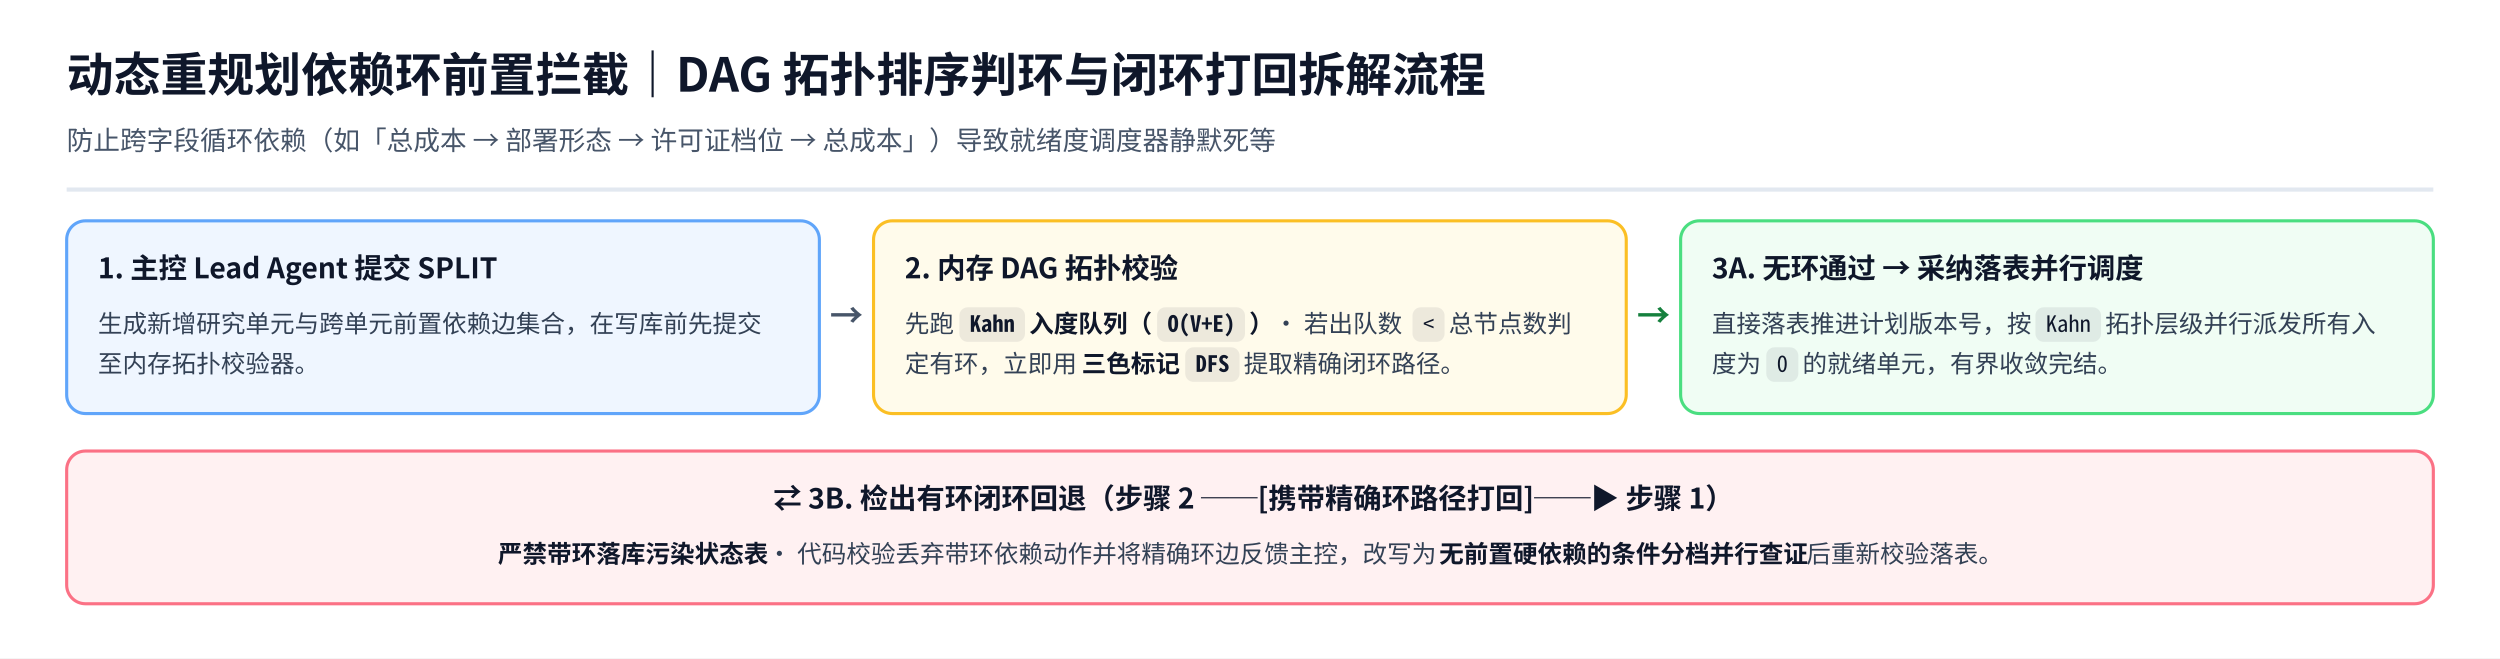
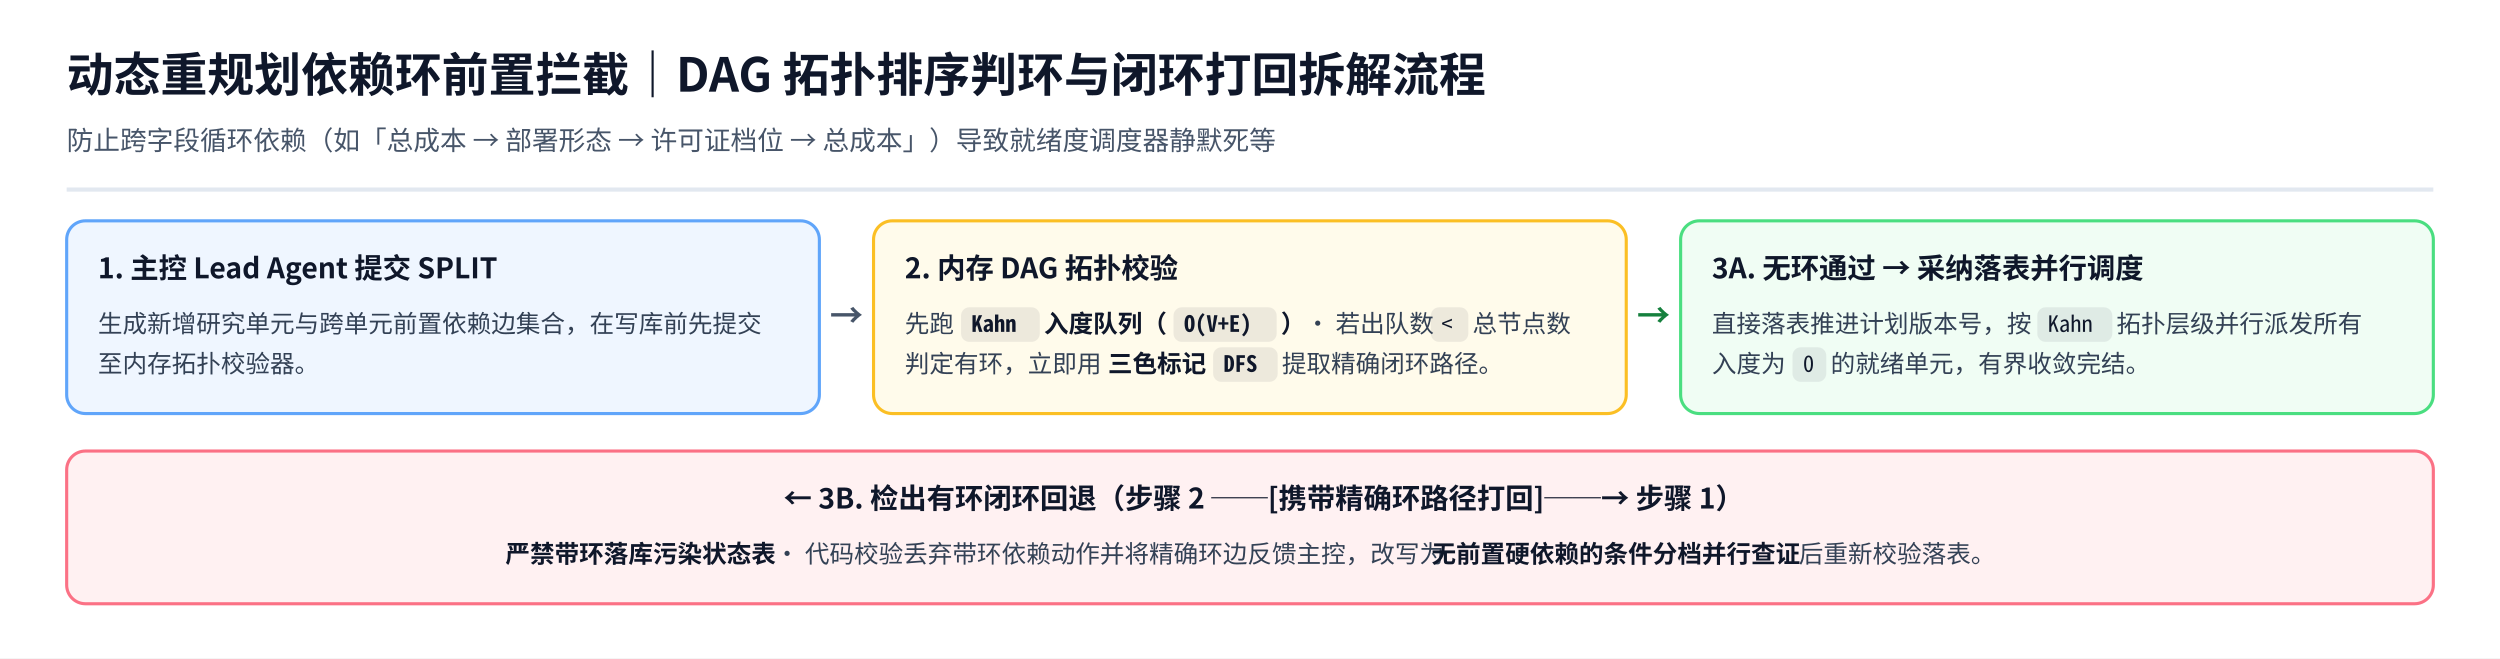
<svg xmlns="http://www.w3.org/2000/svg" width="1200" height="316" viewBox="0 0 1200 316">
  <rect x="0" y="0" width="1200" height="316" fill="#ffffff" />
  <line x1="32.0" y1="91.0" x2="1168.0" y2="91.0" stroke="#e2e8f0" stroke-width="2.0" />
  <rect x="32.0" y="106.0" width="361.3" height="92.5" fill="#eff6ff" stroke="#60a5fa" stroke-width="1.5" rx="9" ry="9" />
  <rect x="419.3" y="106.0" width="361.3" height="92.5" fill="#fffbeb" stroke="#fbbf24" stroke-width="1.5" rx="9" ry="9" />
-   <rect x="460.5" y="147.5" width="31.5" height="16.6" fill="#0f172a" fill-opacity="0.075" rx="4" ry="4" />
-   <rect x="555.4" y="147.5" width="42.2" height="16.6" fill="#0f172a" fill-opacity="0.075" rx="4" ry="4" />
-   <rect x="678.0" y="147.5" width="15.4" height="16.6" fill="#0f172a" fill-opacity="0.075" rx="4" ry="4" />
-   <rect x="568.9" y="166.7" width="26.1" height="16.6" fill="#0f172a" fill-opacity="0.075" rx="4" ry="4" />
+   <rect x="461.3" y="147.5" width="37.8" height="16.6" fill="#0f172a" fill-opacity="0.075" rx="4" ry="4" />
+   <rect x="563.3" y="147.5" width="49.5" height="16.6" fill="#0f172a" fill-opacity="0.075" rx="4" ry="4" />
+   <rect x="686.8" y="147.5" width="18.0" height="16.6" fill="#0f172a" fill-opacity="0.075" rx="4" ry="4" />
+   <rect x="582.3" y="166.7" width="31.0" height="16.6" fill="#0f172a" fill-opacity="0.075" rx="4" ry="4" />
  <rect x="806.7" y="106.0" width="361.3" height="92.5" fill="#f0fdf4" stroke="#4ade80" stroke-width="1.5" rx="9" ry="9" />
-   <rect x="977.0" y="147.5" width="31.5" height="16.6" fill="#0f172a" fill-opacity="0.075" rx="4" ry="4" />
-   <rect x="847.8" y="166.7" width="15.4" height="16.6" fill="#0f172a" fill-opacity="0.075" rx="4" ry="4" />
+   <rect x="977.9" y="147.5" width="36.0" height="16.6" fill="#0f172a" fill-opacity="0.075" rx="4" ry="4" />
+   <rect x="860.4" y="166.7" width="16.2" height="16.6" fill="#0f172a" fill-opacity="0.075" rx="4" ry="4" />
  <rect x="32.0" y="216.5" width="1136.0" height="73.3" fill="#fff1f2" stroke="#fb7185" stroke-width="1.5" rx="9" ry="9" />
  <text x="32.0" y="44.0" font-family="Noto Sans CJK SC, Noto Sans SC, PingFang SC, Microsoft YaHei, sans-serif" font-size="22.5px" font-weight="800" fill="#0f172a">动态重规划依赖环前置拦截｜DAG 拓扑排序判环与闭环打回拆解流程</text>
  <text x="32.0" y="72.0" font-family="Noto Sans CJK SC, Noto Sans SC, PingFang SC, Microsoft YaHei, sans-serif" font-size="12.8px" font-weight="500" fill="#475569">防止跨字段循环依赖（如「总成本 → 部署形态 → 许可证档位 → 总成本」）导致就绪度调度器静默死等</text>
  <text x="47.0" y="133.6" font-family="Noto Sans CJK SC, Noto Sans SC, PingFang SC, Microsoft YaHei, sans-serif" font-size="13.6px" font-weight="700" fill="#0f172a">1. 主控 Lead Agent 提交 SPLIT</text>
  <text x="47.0" y="159.6" font-family="Noto Sans CJK SC, Noto Sans SC, PingFang SC, Microsoft YaHei, sans-serif" font-size="11.8px" font-weight="400" fill="#334155">生成新增研究单元与跨单元前置依赖边集合，在写库前先提交</text>
  <text x="47.0" y="178.8" font-family="Noto Sans CJK SC, Noto Sans SC, PingFang SC, Microsoft YaHei, sans-serif" font-size="11.8px" font-weight="400" fill="#334155">至内存拓扑校验器。</text>
  <text x="406.3" y="157.2" font-family="Noto Sans CJK SC, Noto Sans SC, PingFang SC, Microsoft YaHei, sans-serif" font-size="16.0px" font-weight="800" fill="#475569" text-anchor="middle">→</text>
  <text x="434.3" y="133.6" font-family="Noto Sans CJK SC, Noto Sans SC, PingFang SC, Microsoft YaHei, sans-serif" font-size="13.6px" font-weight="700" fill="#0f172a">2. 内存 DAG 拓扑校验</text>
  <text x="434.3" y="159.6" font-family="Noto Sans CJK SC, Noto Sans SC, PingFang SC, Microsoft YaHei, sans-serif" font-size="11.8px" font-weight="400" fill="#334155">先跑 </text>
-   <text x="465.5" y="159.3" font-family="Noto Sans Mono CJK SC, JetBrains Mono, Consolas, monospace" font-size="10.8px" font-weight="700" fill="#0f172a">Kahn</text>
-   <text x="494.0" y="159.6" font-family="Noto Sans CJK SC, Noto Sans SC, PingFang SC, Microsoft YaHei, sans-serif" font-size="11.8px" font-weight="700" fill="#0f172a"> 入度队列（</text>
-   <text x="560.4" y="159.3" font-family="Noto Sans Mono CJK SC, JetBrains Mono, Consolas, monospace" font-size="10.8px" font-weight="700" fill="#0f172a">O(V+E)</text>
-   <text x="599.6" y="159.6" font-family="Noto Sans CJK SC, Noto Sans SC, PingFang SC, Microsoft YaHei, sans-serif" font-size="11.8px" font-weight="700" fill="#0f172a">）</text>
-   <text x="611.4" y="159.6" font-family="Noto Sans CJK SC, Noto Sans SC, PingFang SC, Microsoft YaHei, sans-serif" font-size="11.8px" font-weight="400" fill="#334155"> · 若出队数 </text>
-   <text x="683.0" y="159.3" font-family="Noto Sans Mono CJK SC, JetBrains Mono, Consolas, monospace" font-size="10.8px" font-weight="400" fill="#0f172a">&lt;</text>
-   <text x="695.4" y="159.6" font-family="Noto Sans CJK SC, Noto Sans SC, PingFang SC, Microsoft YaHei, sans-serif" font-size="11.8px" font-weight="400" fill="#334155"> 总节点数判</text>
-   <text x="434.3" y="178.8" font-family="Noto Sans CJK SC, Noto Sans SC, PingFang SC, Microsoft YaHei, sans-serif" font-size="11.8px" font-weight="400" fill="#334155">定有环，立即用 </text>
-   <text x="519.2" y="178.8" font-family="Noto Sans CJK SC, Noto Sans SC, PingFang SC, Microsoft YaHei, sans-serif" font-size="11.8px" font-weight="700" fill="#0f172a">三色标记 </text>
-   <text x="573.9" y="178.5" font-family="Noto Sans Mono CJK SC, JetBrains Mono, Consolas, monospace" font-size="10.8px" font-weight="700" fill="#0f172a">DFS</text>
-   <text x="597.0" y="178.8" font-family="Noto Sans CJK SC, Noto Sans SC, PingFang SC, Microsoft YaHei, sans-serif" font-size="11.8px" font-weight="400" fill="#334155"> 提取精确闭环路径。</text>
+   <text x="466.3" y="159.3" font-family="Noto Sans Mono CJK SC, JetBrains Mono, Consolas, monospace" font-size="10.8px" font-weight="700" fill="#0f172a">Kahn</text>
+   <text x="501.1" y="159.6" font-family="Noto Sans CJK SC, Noto Sans SC, PingFang SC, Microsoft YaHei, sans-serif" font-size="11.8px" font-weight="700" fill="#0f172a"> 入度队列（</text>
+   <text x="568.3" y="159.3" font-family="Noto Sans Mono CJK SC, JetBrains Mono, Consolas, monospace" font-size="10.8px" font-weight="700" fill="#0f172a">O(V+E)</text>
+   <text x="614.8" y="159.6" font-family="Noto Sans CJK SC, Noto Sans SC, PingFang SC, Microsoft YaHei, sans-serif" font-size="11.8px" font-weight="700" fill="#0f172a">）</text>
+   <text x="626.6" y="159.6" font-family="Noto Sans CJK SC, Noto Sans SC, PingFang SC, Microsoft YaHei, sans-serif" font-size="11.8px" font-weight="400" fill="#334155"> · 若出队数 </text>
+   <text x="691.8" y="159.3" font-family="Noto Sans Mono CJK SC, JetBrains Mono, Consolas, monospace" font-size="10.8px" font-weight="400" fill="#0f172a">&lt;</text>
+   <text x="706.8" y="159.6" font-family="Noto Sans CJK SC, Noto Sans SC, PingFang SC, Microsoft YaHei, sans-serif" font-size="11.8px" font-weight="400" fill="#334155"> 总节点数</text>
+   <text x="434.3" y="178.8" font-family="Noto Sans CJK SC, Noto Sans SC, PingFang SC, Microsoft YaHei, sans-serif" font-size="11.8px" font-weight="400" fill="#334155">判定有环，立即用 </text>
+   <text x="531.8" y="178.8" font-family="Noto Sans CJK SC, Noto Sans SC, PingFang SC, Microsoft YaHei, sans-serif" font-size="11.8px" font-weight="700" fill="#0f172a">三色标记 </text>
+   <text x="587.3" y="178.5" font-family="Noto Sans Mono CJK SC, JetBrains Mono, Consolas, monospace" font-size="10.8px" font-weight="700" fill="#0f172a">DFS</text>
+   <text x="615.3" y="178.8" font-family="Noto Sans CJK SC, Noto Sans SC, PingFang SC, Microsoft YaHei, sans-serif" font-size="11.8px" font-weight="400" fill="#334155"> 提取精确闭环路径。</text>
  <text x="793.7" y="157.2" font-family="Noto Sans CJK SC, Noto Sans SC, PingFang SC, Microsoft YaHei, sans-serif" font-size="16.0px" font-weight="800" fill="#15803d" text-anchor="middle">→</text>
  <text x="821.7" y="133.6" font-family="Noto Sans CJK SC, Noto Sans SC, PingFang SC, Microsoft YaHei, sans-serif" font-size="13.6px" font-weight="700" fill="#0f172a">3A. 无环通过 → 采纳落表并行调度</text>
  <text x="821.7" y="159.6" font-family="Noto Sans CJK SC, Noto Sans SC, PingFang SC, Microsoft YaHei, sans-serif" font-size="11.8px" font-weight="400" fill="#334155">直接落表推进计划版本号，按 </text>
-   <text x="982.0" y="159.3" font-family="Noto Sans Mono CJK SC, JetBrains Mono, Consolas, monospace" font-size="10.8px" font-weight="400" fill="#0f172a">Kahn</text>
-   <text x="1010.5" y="159.6" font-family="Noto Sans CJK SC, Noto Sans SC, PingFang SC, Microsoft YaHei, sans-serif" font-size="11.8px" font-weight="400" fill="#334155"> 拓扑层级并行派发所有入</text>
-   <text x="821.7" y="178.8" font-family="Noto Sans CJK SC, Noto Sans SC, PingFang SC, Microsoft YaHei, sans-serif" font-size="11.8px" font-weight="400" fill="#334155">度为 </text>
-   <text x="852.8" y="178.5" font-family="Noto Sans Mono CJK SC, JetBrains Mono, Consolas, monospace" font-size="10.8px" font-weight="400" fill="#0f172a">0</text>
-   <text x="865.2" y="178.8" font-family="Noto Sans CJK SC, Noto Sans SC, PingFang SC, Microsoft YaHei, sans-serif" font-size="11.8px" font-weight="400" fill="#334155"> 的就绪单元，有界收敛完结。</text>
-   <text x="371.2" y="244.1" font-family="Noto Sans CJK SC, Noto Sans SC, PingFang SC, Microsoft YaHei, sans-serif" font-size="13.6px" font-weight="700" fill="#0f172a">⇄ 3B. 检出有环闭环回退（步骤 2 ──[携带精确环路径打回]──▶ 步骤 1）</text>
-   <text x="239.0" y="270.1" font-family="Noto Sans CJK SC, Noto Sans SC, PingFang SC, Microsoft YaHei, sans-serif" font-size="11.8px" font-weight="700" fill="#0f172a">严禁带环落库污染状态表</text>
-   <text x="368.2" y="270.1" font-family="Noto Sans CJK SC, Noto Sans SC, PingFang SC, Microsoft YaHei, sans-serif" font-size="11.8px" font-weight="400" fill="#334155"> · 代码校验丢弃带环依赖动作并将精确环边反馈主控，改写为</text>
-   <text x="690.8" y="270.1" font-family="Noto Sans CJK SC, Noto Sans SC, PingFang SC, Microsoft YaHei, sans-serif" font-size="11.8px" font-weight="700" fill="#0f172a">无前置硬依赖的条件分档并行查证</text>
-   <text x="867.0" y="270.1" font-family="Noto Sans CJK SC, Noto Sans SC, PingFang SC, Microsoft YaHei, sans-serif" font-size="11.8px" font-weight="400" fill="#334155">后重新校验落表。</text>
+   <text x="982.9" y="159.3" font-family="Noto Sans Mono CJK SC, JetBrains Mono, Consolas, monospace" font-size="10.8px" font-weight="400" fill="#0f172a">Kahn</text>
+   <text x="1015.9" y="159.6" font-family="Noto Sans CJK SC, Noto Sans SC, PingFang SC, Microsoft YaHei, sans-serif" font-size="11.8px" font-weight="400" fill="#334155"> 拓扑层级并行派发所有</text>
+   <text x="821.7" y="178.8" font-family="Noto Sans CJK SC, Noto Sans SC, PingFang SC, Microsoft YaHei, sans-serif" font-size="11.8px" font-weight="400" fill="#334155">入度为 </text>
+   <text x="865.4" y="178.5" font-family="Noto Sans Mono CJK SC, JetBrains Mono, Consolas, monospace" font-size="10.8px" font-weight="400" fill="#0f172a">0</text>
+   <text x="878.7" y="178.8" font-family="Noto Sans CJK SC, Noto Sans SC, PingFang SC, Microsoft YaHei, sans-serif" font-size="11.8px" font-weight="400" fill="#334155"> 的就绪单元，有界收敛完结。</text>
+   <text x="376.1" y="244.1" font-family="Noto Sans CJK SC, Noto Sans SC, PingFang SC, Microsoft YaHei, sans-serif" font-size="13.6px" font-weight="700" fill="#0f172a">← 3B. 检出有环闭环回退（步骤 2 ──[携带精确环路径打回]──→ 步骤 1）</text>
+   <text x="242.6" y="270.1" font-family="Noto Sans CJK SC, Noto Sans SC, PingFang SC, Microsoft YaHei, sans-serif" font-size="11.8px" font-weight="700" fill="#0f172a">严禁带环落库污染状态表</text>
+   <text x="371.9" y="270.1" font-family="Noto Sans CJK SC, Noto Sans SC, PingFang SC, Microsoft YaHei, sans-serif" font-size="11.8px" font-weight="400" fill="#334155"> · 代码校验丢弃带环依赖动作并将精确环边反馈主控，改写为</text>
+   <text x="687.1" y="270.1" font-family="Noto Sans CJK SC, Noto Sans SC, PingFang SC, Microsoft YaHei, sans-serif" font-size="11.8px" font-weight="700" fill="#0f172a">无前置硬依赖的条件分档并行查证</text>
+   <text x="863.4" y="270.1" font-family="Noto Sans CJK SC, Noto Sans SC, PingFang SC, Microsoft YaHei, sans-serif" font-size="11.8px" font-weight="400" fill="#334155">后重新校验落表。</text>
</svg>
